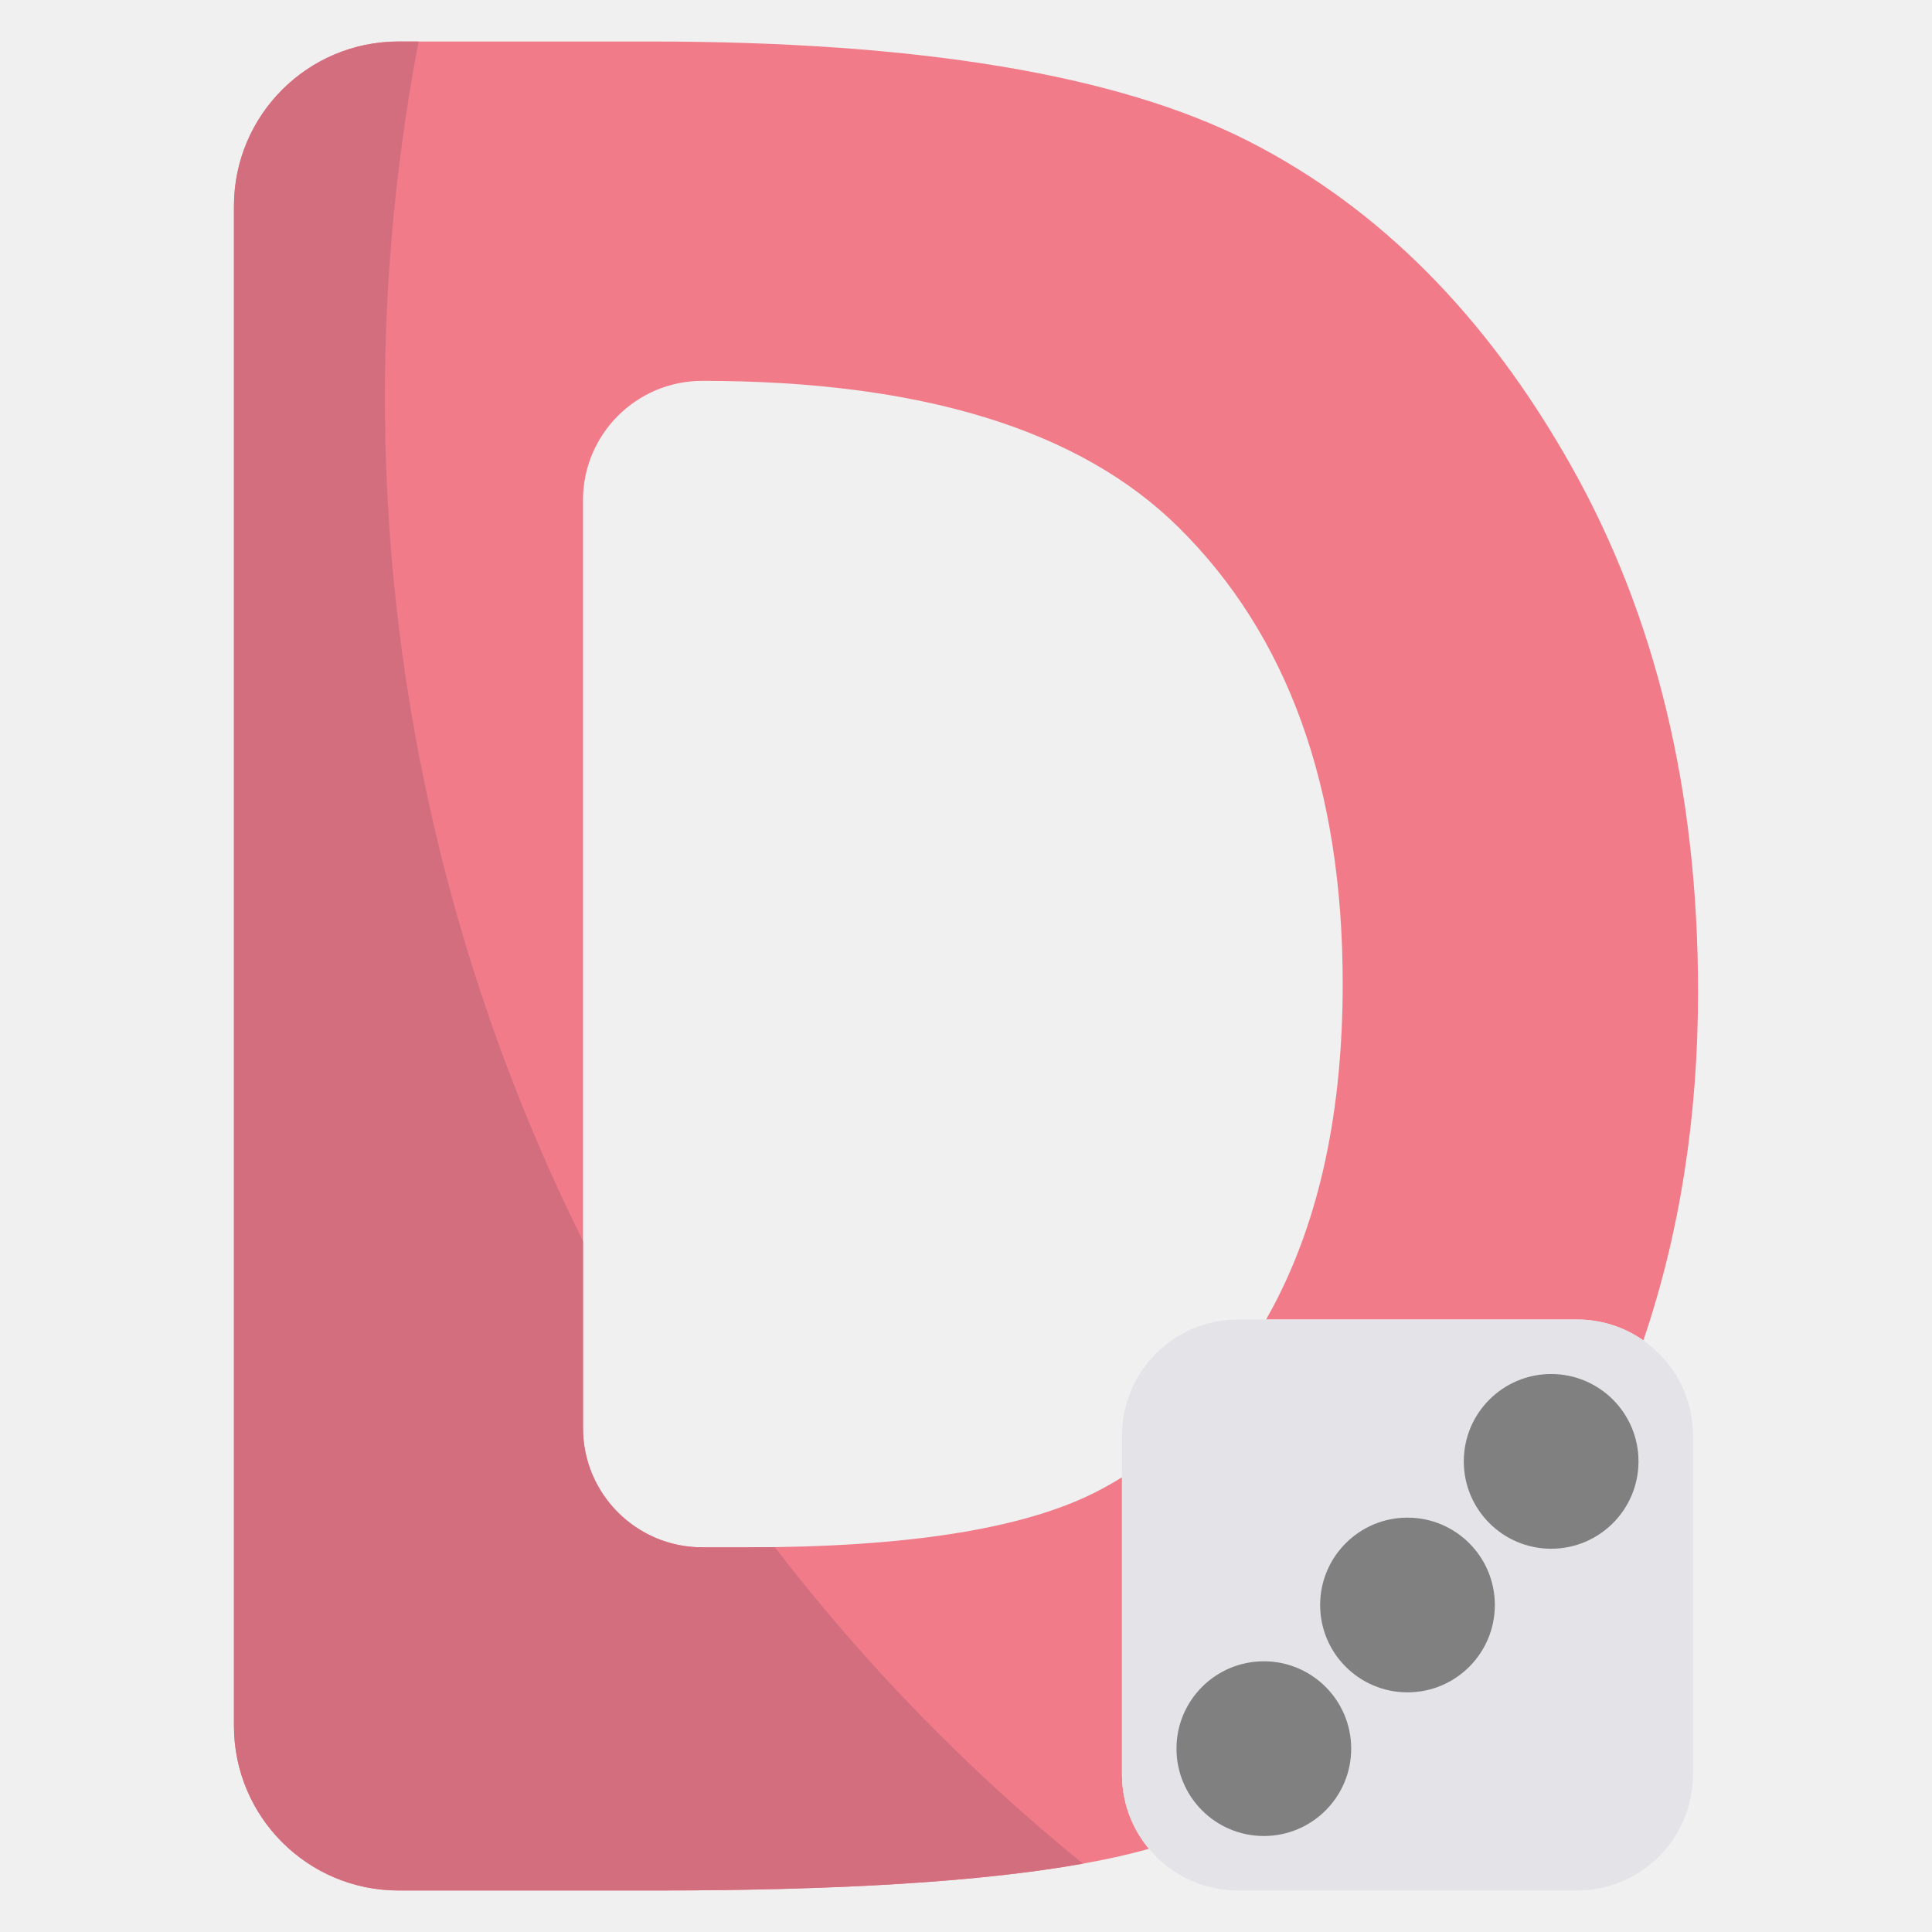
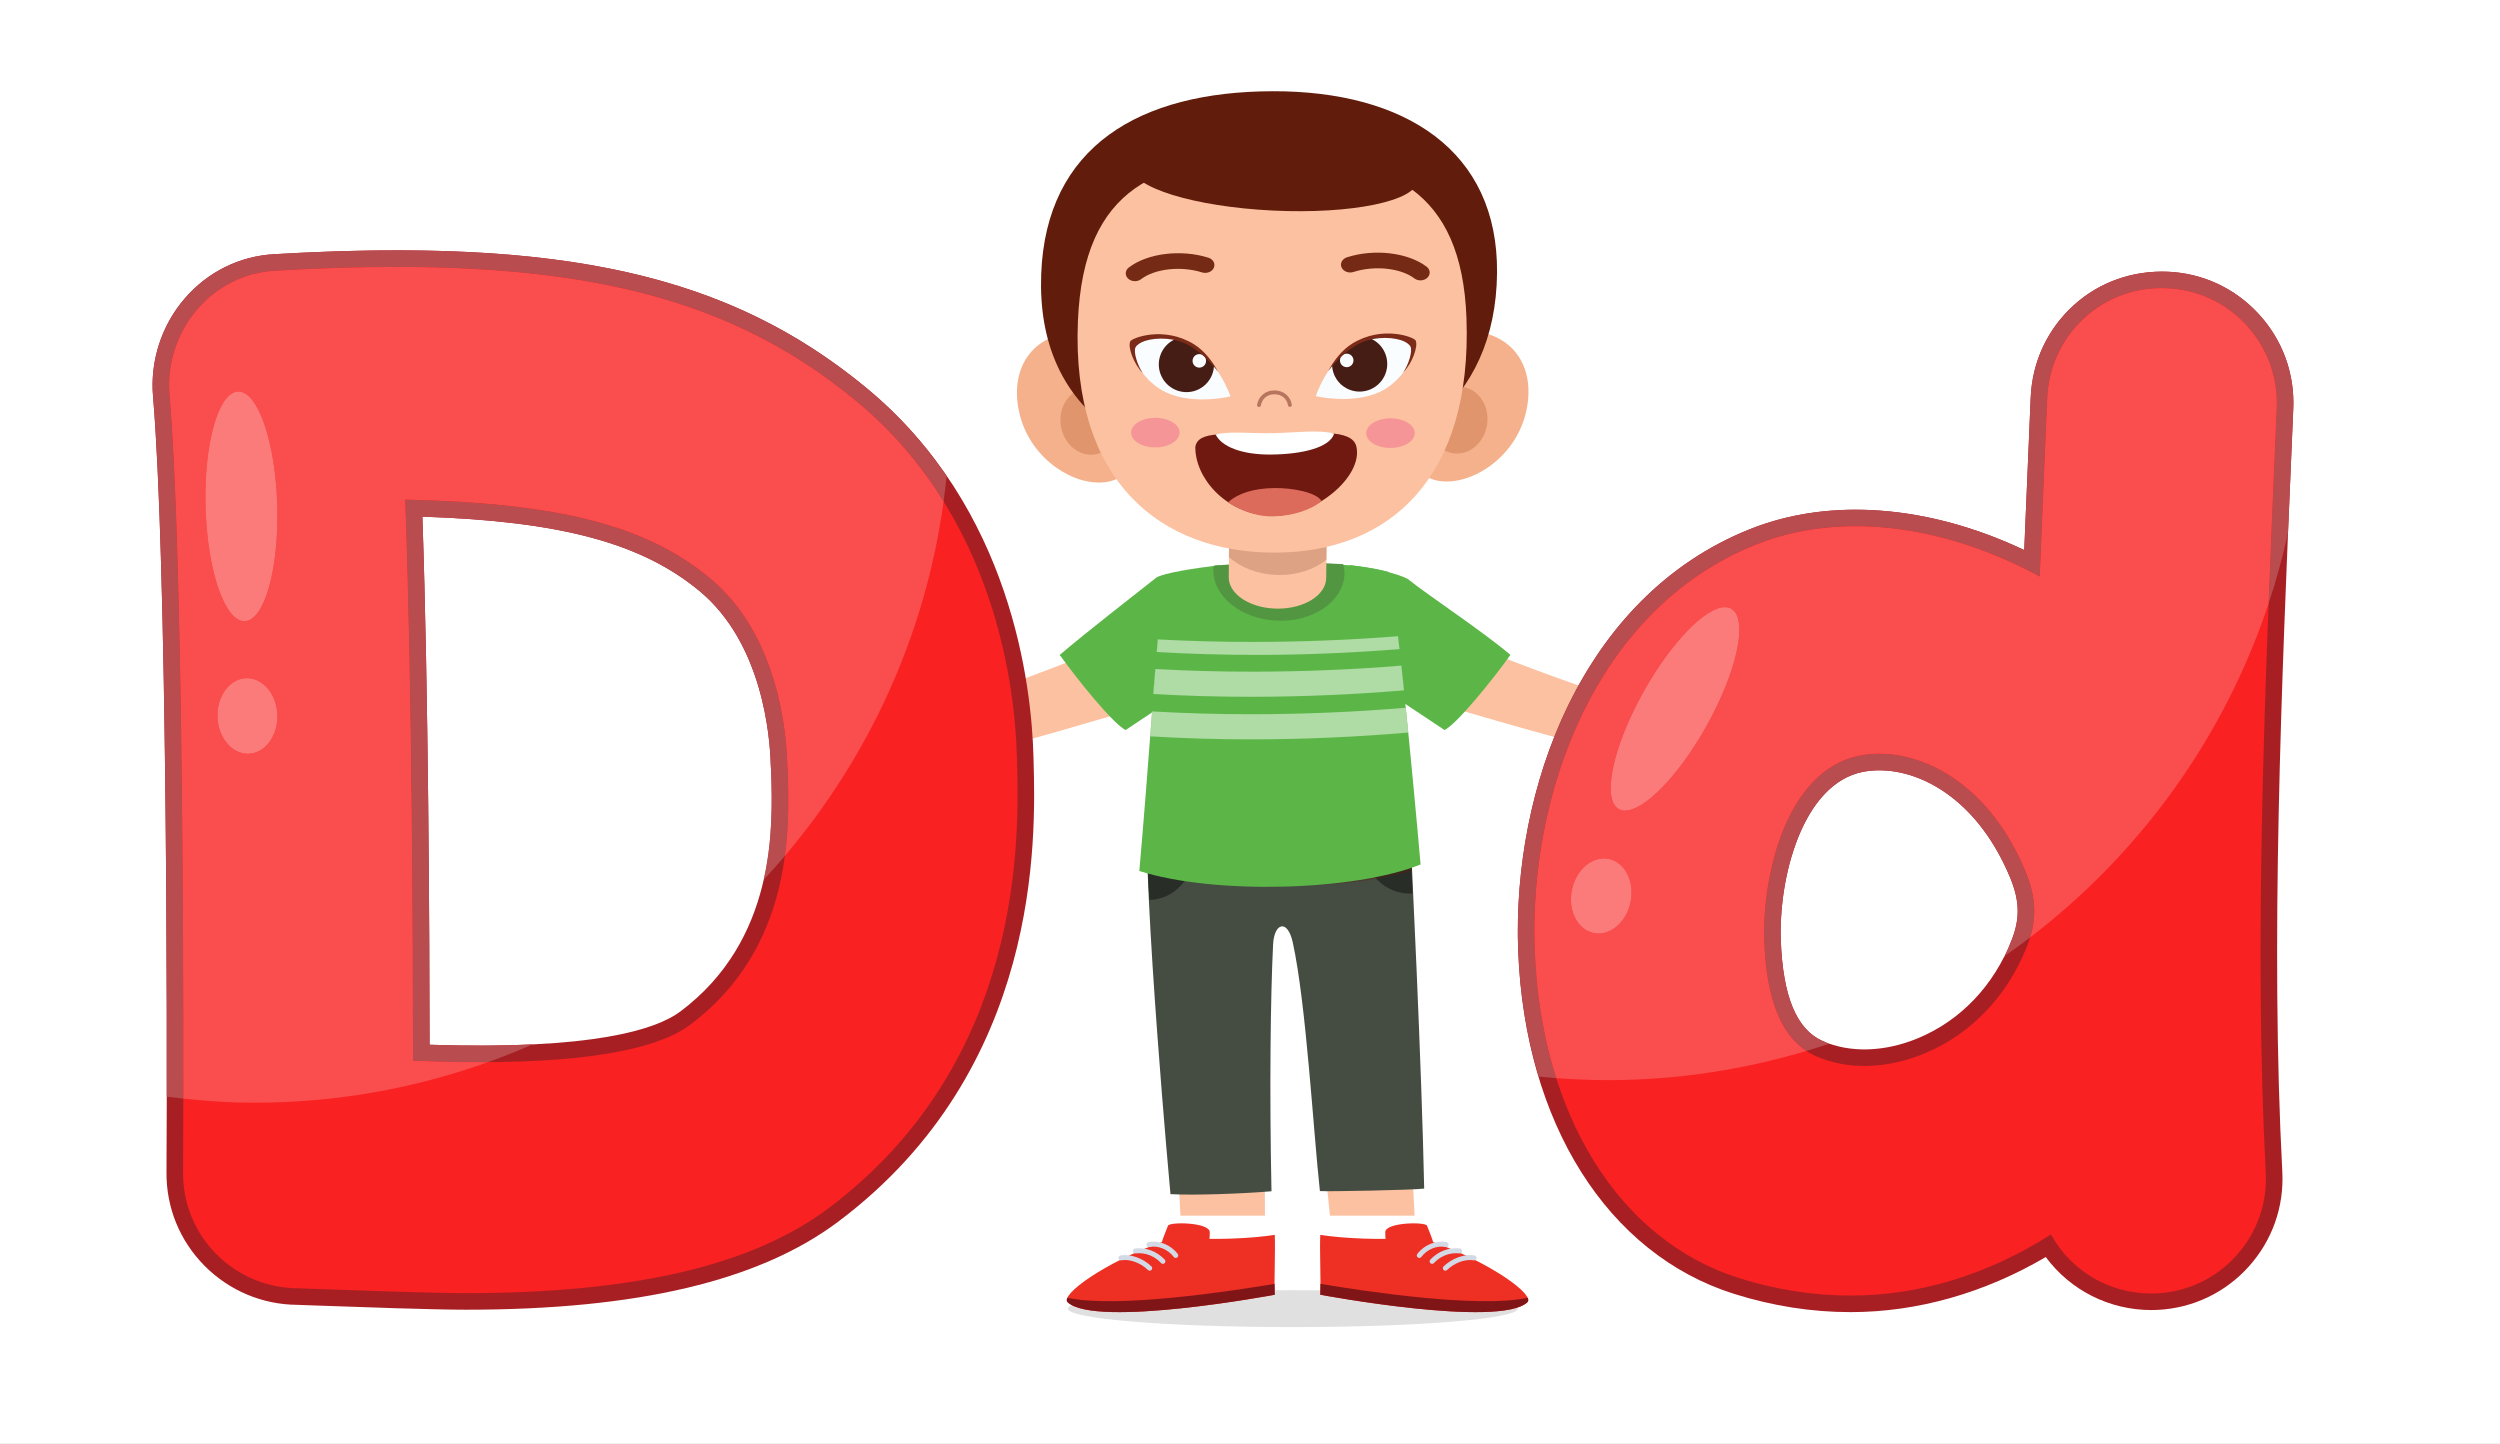
- <svg xmlns="http://www.w3.org/2000/svg" height="512" viewBox="0 0 512 512" width="512">
-   <g id="_4.D" data-name="4.D">
-     <path d="m450 262.82q0 49.74-14.49 92.39a30.61 30.61 0 0 0 -17.61-5.53h-82.37c.68-1.2 1.34-2.41 2-3.65q18.3-34.68 18.3-85.37 0-78-43.59-121-39.24-38.72-126.12-38.73a31.62 31.62 0 0 0 -31.62 31.62v245.9a31.62 31.62 0 0 0 31.62 31.61h11.64q63.9 0 92.68-14.67 3.53-1.8 6.9-3.9v78.76a30.59 30.59 0 0 0 7.14 19.7q-39.19 11.05-130.48 11.05h-68.37a43.63 43.63 0 0 1 -43.63-43.63v-402.74a43.63 43.63 0 0 1 43.63-43.63h66.75q106.73 0 158.62 26.48t85.44 86.11q33.56 59.63 33.56 139.23z" fill="#f17b89" />
-     <rect fill="#e4e3e8" height="151.31" rx="30.75" width="151.31" x="297.34" y="349.69" />
-     <g fill="#808080">
-       <circle cx="334.93" cy="463.41" r="23.15" />
-       <circle cx="373" cy="425.34" r="23.15" />
-       <circle cx="411.07" cy="387.28" r="23.15" />
+ <svg xmlns="http://www.w3.org/2000/svg" version="1.1" id="svg4008" width="3510.667" height="2026.44" viewBox="0 0 3510.667 2026.44">
+   <defs id="defs4012" />
+   <g id="g4016" transform="matrix(1.333333,0,0,-1.333333,0,2026.44)">
+     <g id="g4018" transform="scale(0.1)">
+       <path d="M 26330,0 H 0.008 26330 v 0" style="fill:#ffffff;fill-opacity:1;fill-rule:nonzero;stroke:none" id="path4020" />
+       <path d="M 0,0 H 26330 V 15198.3 H 0 Z" style="fill:#ffffff;fill-opacity:1;fill-rule:nonzero;stroke:none" id="path4022" />
+       <path d="m 13616.1,1221.3 c -1308.6,0 -2369.4,86.9 -2369.4,194.2 0,107.3 1060.8,194.2 2369.4,194.2 1308.6,0 2369.5,-86.9 2369.5,-194.2 0,-107.3 -1060.9,-194.2 -2369.5,-194.2" style="fill:#e0e0e0;fill-opacity:1;fill-rule:nonzero;stroke:none" id="path4024" />
+       <path d="m 9682.19,7103.95 c -71.4,-17.09 -203.63,499.18 -133.15,520.64 1053.36,320.74 2359.86,861.87 2620.36,978.21 l 185.6,-755.59 c -610.6,-173.72 -1729.6,-517.47 -2672.81,-743.26" style="fill:#fcc1a0;fill-opacity:1;fill-rule:nonzero;stroke:none" id="path4026" />
+       <path d="m 11161.1,8300.66 c 182.4,-254.92 563.3,-728.51 694.3,-790.98 169.2,114.88 812.1,534.04 878.6,588.46 163.3,466.68 119.6,1124.13 119.4,1148.73 -286.7,-34.81 -581.5,-80.49 -672.6,-129.88 -239.8,-190.44 -729.5,-568.45 -1019.7,-816.33" style="fill:#5bb647;fill-opacity:1;fill-rule:nonzero;stroke:none" id="path4028" />
+       <path d="m 17234.3,7212.71 c 71.4,-17.12 203.6,499.19 133.1,520.65 -1053.4,320.71 -2359.9,861.86 -2620.3,978.2 l -185.7,-755.6 c 610.7,-173.71 1729.7,-517.44 2672.9,-743.25" style="fill:#fcc1a0;fill-opacity:1;fill-rule:nonzero;stroke:none" id="path4030" />
+       <path d="m 14051.8,1936.4 c 2.8,-22.8 859.2,42.6 859.4,70.5 2.2,242.2 -34.6,728.8 -35.9,869.2 l -914.9,-69.1 c 35.7,-238.6 71.2,-705.8 91.4,-870.6" style="fill:#fcc1a0;fill-opacity:1;fill-rule:nonzero;stroke:none" id="path4032" />
+       <path d="m 13965.1,1862.4 c 1.4,-14 972.3,-18.4 974.7,-1.5 21,147.5 16.6,448.5 25.8,534.1 h -1037.1 c 15.6,-160.1 26.5,-431.2 36.6,-532.6" style="fill:#ffffff;fill-opacity:1;fill-rule:nonzero;stroke:none" id="path4034" />
+       <path d="m 15093.6,2117 c -13.7,50.2 -42.1,113.8 -64.1,172 -16.3,43.1 -438.6,36.3 -439.7,-67.5 -0.4,-26.5 0.7,-50 2.9,-71.2 -72.2,-0.7 -150.6,0.1 -233.3,3.1 -179.9,6.6 -341.2,21.2 -454.3,39.3 -7.4,-164.1 7,-448.2 0.3,-630.5 0,0 1883.8,-352.7 2180.7,-79.5 83.6,77.1 -389.3,419.1 -992.5,634.3" style="fill:#ed2f24;fill-opacity:1;fill-rule:nonzero;stroke:none" id="path4036" />
+       <path d="m 13907.1,1676.6 c 0,-40.6 -0.4,-79.7 -1.7,-114.4 0,0 1883.8,-352.7 2180.7,-79.5 11.8,10.9 12.3,27.1 3.2,47.4 -519.8,-112.8 -1713.9,67.6 -2182.2,146.5" style="fill:#7f1517;fill-opacity:1;fill-rule:nonzero;stroke:none" id="path4038" />
+       <path d="m 15529.4,1976.3 c -103.9,18 -237.5,-29.8 -325.6,-115.8 -10.4,-10.2 -10.6,-26.9 -0.5,-37.3 5,-5 11.4,-7.7 17.9,-7.9 7,-0.3 14.1,2.2 19.4,7.5 76.7,74.9 192.2,117.9 279.9,101.6 14.8,-2.8 28,7.1 30.5,21.5 2.4,14.3 -7.2,27.9 -21.6,30.4 z m -159,21 c 14.3,-2.7 27.5,8.7 29.2,23.2 1.7,14.4 -8.7,27.5 -23.2,29.2 -115.3,13.5 -229.2,-29.7 -312.6,-117.9 -10,-10.6 -9.5,-27.3 1.1,-37.3 4.8,-4.6 10.9,-7 17.1,-7.2 7.3,-0.3 14.7,2.5 20.1,8.2 98.4,104.1 210.3,108.5 268.3,101.8 z m -144.8,66.7 c 14.3,-2.9 28.3,5.8 31.4,20 3.1,14.3 -5.9,28.4 -20.1,31.5 -109.4,23.8 -236.9,-26.9 -310,-123.9 -8.8,-11.6 -6.5,-28.1 5.2,-36.9 4.4,-3.3 9.6,-5.1 14.8,-5.3 8.3,-0.3 16.7,3.3 22.1,10.5 61.1,81.1 166.6,124.3 256.6,104.1" style="fill:#d3dae5;fill-opacity:1;fill-rule:nonzero;stroke:none" id="path4040" />
+       <path d="m 13324.9,1979.6 c -0.4,-23 -859,-46.7 -862.1,-19 -27.3,240.7 -41.1,728.5 -54.3,868.3 l 917.1,26.1 c -10.8,-241.1 2.2,-709.4 -0.7,-875.4" style="fill:#fcc1a0;fill-opacity:1;fill-rule:nonzero;stroke:none" id="path4042" />
+       <path d="m 13365.7,1862.4 c -1.4,-14 -972.3,-18.4 -974.7,-1.5 -20.9,147.5 -16.6,448.5 -25.8,534.1 h 1037.1 c -15.6,-160.1 -26.5,-431.2 -36.6,-532.6" style="fill:#ffffff;fill-opacity:1;fill-rule:nonzero;stroke:none" id="path4044" />
+       <path d="m 12237.2,2117 c 13.7,50.2 42.1,113.8 64.1,172 16.4,43.1 438.6,36.3 439.8,-67.5 0.3,-26.5 -0.8,-50 -3,-71.2 72.3,-0.7 150.6,0.1 233.4,3.1 179.9,6.6 341.1,21.2 454.2,39.3 7.4,-164.1 -6.9,-448.2 -0.3,-630.5 0,0 -1883.8,-352.7 -2180.6,-79.5 -83.7,77.1 389.3,419.1 992.4,634.3" style="fill:#ed2f24;fill-opacity:1;fill-rule:nonzero;stroke:none" id="path4046" />
+       <path d="m 13423.7,1676.6 c 0.1,-40.6 0.4,-79.7 1.7,-114.4 0,0 -1883.8,-352.7 -2180.6,-79.5 -11.8,10.9 -12.4,27.1 -3.2,47.4 519.7,-112.8 1713.8,67.6 2182.1,146.5" style="fill:#7f1517;fill-opacity:1;fill-rule:nonzero;stroke:none" id="path4048" />
+       <path d="m 11779.9,1945.9 c 2.4,-14.4 15.7,-24.3 30.4,-21.5 87.7,16.3 203.2,-26.7 279.9,-101.6 5.4,-5.3 12.5,-7.8 19.4,-7.5 6.5,0.2 13,2.9 17.9,7.9 10.2,10.4 10,27.1 -0.4,37.3 -88.1,86 -221.8,133.8 -325.7,115.8 -14.4,-2.5 -24,-16.1 -21.5,-30.4 z m 448.8,-50.4 c 5.4,-5.7 12.8,-8.5 20.1,-8.2 6.2,0.2 12.3,2.6 17.2,7.2 10.5,10 11,26.7 1,37.3 -83.4,88.2 -197.3,131.4 -312.6,117.9 -14.5,-1.7 -24.9,-14.8 -23.2,-29.2 1.7,-14.5 14.9,-25.9 29.2,-23.2 58.1,6.7 169.9,2.3 268.3,-101.8 z m 133.2,64.4 c 5.4,-7.2 13.7,-10.8 22,-10.5 5.2,0.2 10.4,2 14.9,5.3 11.6,8.8 13.9,25.3 5.2,36.9 -73.2,97 -200.7,147.7 -310.1,123.9 -14.2,-3.1 -23.2,-17.2 -20.1,-31.5 3.2,-14.2 17.1,-22.9 31.5,-20 89.9,20.2 195.4,-23 256.6,-104.1" style="fill:#d3dae5;fill-opacity:1;fill-rule:nonzero;stroke:none" id="path4050" />
+       <path d="m 14999.5,2680.1 c -131,-16.2 -1005.6,-32.3 -1098.3,-26.3 -70.6,648.1 -144.5,1974.7 -285.9,2619.69 -54,245.97 -195.7,209.12 -207.1,-23.08 -26.8,-543.61 -39.3,-1526.31 -16.9,-2598.61 -308.3,-26.1 -822.2,-44.3 -1064,-30.2 0,0 -290.2,3148.55 -248.2,4172.73 507.6,82.76 2199,131.56 2751,94.81 37.1,-711.93 143.7,-2929.34 169.4,-4209.04" style="fill:#454d43;fill-opacity:1;fill-rule:nonzero;stroke:none" id="path4052" />
+       <path d="m 12101.7,6674.78 c 256,23.5 427.4,-160.52 459.7,-417.47 33,-262.36 -152.9,-501.8 -415.3,-534.79 -8.5,-1.08 -16.8,-0.99 -25.2,-0.91 -5,0.06 -10,0.11 -15,-0.09 -24.5,372.59 -29.3,661.75 -4.2,953.26" style="fill:#292d27;fill-opacity:1;fill-rule:nonzero;stroke:none" id="path4054" />
+       <path d="m 14835.5,6743.05 c 16.1,-246.68 29.3,-581.01 40.8,-953.5 -9.1,-0.54 -17.8,-2.73 -27,-2.73 -264.4,0.06 -478.8,214.46 -478.7,478.9 0,259.64 207.1,469.8 464.9,477.33" style="fill:#292d27;fill-opacity:1;fill-rule:nonzero;stroke:none" id="path4056" />
+       <path d="m 13820.9,5874.58 c 233.9,16.3 459.1,44.55 661,84.16 4.6,-5.57 9.4,-11.03 14.3,-16.38 -223.2,-39.11 -448.9,-60.96 -675.3,-67.78" style="fill:#4e3b2f;fill-opacity:1;fill-rule:nonzero;stroke:none" id="path4058" />
+       <path d="m 14496.2,5942.36 c -4.9,5.35 -9.7,10.81 -14.3,16.38 140,27.47 268.8,60.4 381.4,98.58 0.7,-12.64 1.4,-23.9 1.7,-33.54 -121.9,-32.7 -245,-59.72 -368.8,-81.42" style="fill:#3d271d;fill-opacity:1;fill-rule:nonzero;stroke:none" id="path4060" />
+       <path d="m 15907.9,8300.66 c -182.4,-254.92 -563.3,-728.51 -694.3,-790.98 -169.2,114.88 -812.1,534.04 -878.6,588.46 -163.3,466.68 -119.6,1124.13 -119.4,1148.73 286.7,-34.81 518,-95.76 609.1,-145.14 239.8,-190.44 793,-553.19 1083.2,-801.07" style="fill:#5bb647;fill-opacity:1;fill-rule:nonzero;stroke:none" id="path4062" />
+       <path d="m 11999.3,6025.07 c 793,-253.12 2276,-208.95 2962.4,68.68 0,0 -218.1,2507.43 -333.2,3080.12 -620.5,171.24 -1800.8,66.04 -2369.1,-30.7 -82.4,-730.64 -163.6,-2038.94 -260.1,-3118.1" style="fill:#5bb647;fill-opacity:1;fill-rule:nonzero;stroke:none" id="path4064" />
+       <path d="m 12113.8,7443.02 c -1.2,0.08 -2.4,0.15 -3.6,0.22 6.5,83.58 13.2,166.84 19.7,248.88 1,0.7 2.1,1.43 3.2,2.12 -6.4,-82.97 -12.8,-166.69 -19.3,-251.22 m 2718.1,40.24 c -8.6,86.58 -17.4,173.86 -26.3,261.07 0.3,0.03 0.6,0.05 0.9,0.08 9,-87.39 17.9,-174.39 26.5,-261.06 -0.4,-0.03 -0.7,-0.06 -1.1,-0.09" style="fill:#ffffff;fill-opacity:1;fill-rule:nonzero;stroke:none" id="path4066" />
+       <path d="m 12129.9,7692.12 c 0.3,4.6 0.7,9.21 1.1,13.8 1,-0.06 1.9,-0.12 3,-0.18 -0.3,-3.78 -0.6,-7.71 -0.9,-11.5 -1.1,-0.69 -2.2,-1.42 -3.2,-2.12" style="fill:#afdba5;fill-opacity:1;fill-rule:nonzero;stroke:none" id="path4068" />
+       <path d="m 13170.3,7411.3 c -355.9,0 -709.9,10.87 -1056.5,31.72 6.5,84.53 12.9,168.25 19.3,251.22 0.3,3.79 0.6,7.72 0.9,11.5 341.4,-19.96 691.1,-29.64 1042.3,-29.64 547.6,0.01 1099.2,23.53 1629.3,68.23 8.9,-87.21 17.7,-174.49 26.3,-261.07 -540.1,-46.58 -1102.1,-71.96 -1661.6,-71.96" style="fill:#afdba5;fill-opacity:1;fill-rule:nonzero;stroke:none" id="path4070" />
+       <path d="m 12148.1,7889 c -0.8,0.05 -1.6,0.09 -2.4,0.14 7.2,88.67 14.3,177.81 21.4,263.18 0.6,-0.03 1.2,-0.07 1.8,-0.1 -6.9,-86.02 -13.8,-173.81 -20.8,-263.22" style="fill:#afdba5;fill-opacity:1;fill-rule:nonzero;stroke:none" id="path4072" />
+       <path d="m 14786.6,7927.51 c -9.2,88.11 -18.5,175.38 -27.9,260.43 0.2,0.02 0.4,0.03 0.6,0.05 9.4,-85.21 18.8,-172.23 28.1,-260.41 -0.2,-0.03 -0.5,-0.05 -0.8,-0.07" style="fill:#afdba5;fill-opacity:1;fill-rule:nonzero;stroke:none" id="path4074" />
+       <path d="m 13171.9,7859.72 c -344.6,0 -687.7,9.77 -1023.8,29.28 7,89.41 13.9,177.2 20.8,263.22 333.5,-18.8 674.4,-27.97 1016.9,-27.96 528.3,0 1060.3,21.81 1572.9,63.68 9.4,-85.05 18.7,-172.32 27.9,-260.43 -525.7,-44 -1071.5,-67.79 -1614.7,-67.79" style="fill:#afdba5;fill-opacity:1;fill-rule:nonzero;stroke:none" id="path4076" />
+       <path d="m 12183.5,8331.32 c -0.4,0.02 -0.8,0.04 -1.2,0.07 3.7,44.25 7.5,89.8 11.3,132.79 0.3,-0.02 0.7,-0.04 1,-0.05 -3.7,-43.58 -7.4,-87.85 -11.1,-132.81" style="fill:#afdba5;fill-opacity:1;fill-rule:nonzero;stroke:none" id="path4078" />
+       <path d="m 14739.4,8361.71 c -5.3,46.36 -10.5,91.69 -15.7,136.01 0.1,0 0.1,0.01 0.2,0.02 5.3,-44.19 10.5,-89.78 15.8,-136 -0.1,-0.01 -0.2,-0.02 -0.3,-0.03" style="fill:#afdba5;fill-opacity:1;fill-rule:nonzero;stroke:none" id="path4080" />
+       <path d="m 13241.1,8300.84 c -357.7,0 -712.3,10.31 -1057.6,30.48 3.7,44.96 7.4,89.23 11.1,132.81 327.4,-17.83 661.8,-26.56 997.7,-26.56 514.1,0 1031.6,20.48 1531.4,60.15 5.2,-44.32 10.4,-89.65 15.7,-136.01 -493.1,-39.07 -997.8,-60.87 -1498.3,-60.87" style="fill:#afdba5;fill-opacity:1;fill-rule:nonzero;stroke:none" id="path4082" />
+       <path d="m 14160.2,9148.58 c 1.7,36.99 -4.5,72.63 -13.4,107.7 -379.9,25.67 -953.4,17.93 -1360.2,-14.49 -3.2,-15.95 -6.8,-14.93 -7.6,-31.5 -12.8,-286.08 286.1,-531.82 667.5,-548.86 381.4,-17.05 700.9,201.04 713.7,487.15" style="fill:#539642;fill-opacity:1;fill-rule:nonzero;stroke:none" id="path4084" />
+       <path d="m 13975.4,9951.8 -7.7,-840.89 c -1.7,-180.81 -232.8,-325.33 -516.3,-322.73 -283.5,2.62 -511.9,151.34 -510.3,332.15 l 7.7,840.9 1026.6,-9.43" style="fill:#fcc1a0;fill-opacity:1;fill-rule:nonzero;stroke:none" id="path4086" />
+       <path d="m 13969.5,9303.07 2.4,261.88 -2.4,-261.88 v 0" style="fill:#e1d4d1;fill-opacity:1;fill-rule:nonzero;stroke:none" id="path4088" />
+       <path d="m 13479.2,9142.28 c -13.5,0 -27.2,0.31 -41,0.92 -198.7,8.87 -373.7,80.69 -495.1,187.11 l 3.8,419.72 c 146,7.36 304.6,10.62 463.4,10.62 195.4,0 390.9,-4.94 563.2,-13.25 l -1.6,-182.45 -2.4,-261.88 c -123.1,-98.68 -296.4,-160.79 -490.3,-160.79" style="fill:#dda284;fill-opacity:1;fill-rule:nonzero;stroke:none" id="path4090" />
+       <path d="m 16065.1,10829.7 c -120.1,-457.1 -565.5,-743.3 -899.9,-697.8 -334.3,45.7 -397.6,421.2 -337.5,861.8 60.1,440.6 379.9,761.9 714,715.2 456.7,-63.8 636.3,-449.5 523.4,-879.2" style="fill:#f4b18c;fill-opacity:1;fill-rule:nonzero;stroke:none" id="path4092" />
+       <path d="m 15662.7,10731.7 c -26.4,-193.2 -185.9,-331 -356.2,-307.8 -170.4,23.3 -287.1,198.7 -260.8,391.9 26.3,193.1 185.8,330.9 356.1,307.7 170.4,-23.2 287.1,-198.6 260.9,-391.8" style="fill:#e0956c;fill-opacity:1;fill-rule:nonzero;stroke:none" id="path4094" />
+       <path d="m 10744.7,10813.4 c 122.8,-456.4 570.1,-739.8 904.1,-692.2 334,47.6 395,423.5 332.2,863.8 -62.7,440.2 -384.6,759.6 -718.3,710.8 -456.4,-66.6 -633.6,-453.4 -518,-882.4" style="fill:#f4b18c;fill-opacity:1;fill-rule:nonzero;stroke:none" id="path4096" />
+       <path d="m 11172.3,10717.9 c 27.5,-193 187.8,-329.8 358,-305.6 170.3,24.4 285.9,200.5 258.5,393.5 -27.6,193 -187.9,329.8 -358.1,305.5 -170.2,-24.2 -285.9,-200.4 -258.4,-393.4" style="fill:#e0956c;fill-opacity:1;fill-rule:nonzero;stroke:none" id="path4098" />
+       <path d="m 10965.8,12308.6 c -52.6,-1434.6 1000.8,-2078.1 2393.4,-2073.9 1392.7,4.3 2393.8,708.5 2407.6,2088.6 13,1291.6 -973.3,1918.4 -2366,1914.2 -1392.6,-4.3 -2385.5,-576.2 -2435,-1928.9" style="fill:#611c0b;fill-opacity:1;fill-rule:nonzero;stroke:none" id="path4100" />
+       <path d="m 11352.3,11810.8 c -67.9,-1681 870.3,-2436.38 2078.7,-2432.68 1208.3,3.71 2075.7,789.58 2013.9,2470.78 -49.9,1356 -818.4,1698.6 -2026.7,1695 -1208.3,-3.8 -2007.9,-297.9 -2065.9,-1733.1" style="fill:#fcc1a0;fill-opacity:1;fill-rule:nonzero;stroke:none" id="path4102" />
+       <path d="m 11918.4,13442.8 c -10.5,-214.9 655.2,-421.8 1486.7,-462.1 831.5,-40.4 1514,101.1 1524.5,315.9 10.4,214.9 -655.2,421.8 -1486.8,462.2 -831.5,40.3 -1514,-101.2 -1524.4,-316" style="fill:#611c0b;fill-opacity:1;fill-rule:nonzero;stroke:none" id="path4104" />
+       <path d="m 14389.2,10635.7 c 0.2,-86.2 114.8,-155.8 255.8,-155.3 141,0.4 255.1,70.6 254.9,156.9 -0.3,86.2 -114.9,155.7 -255.9,155.3 -141,-0.4 -255.1,-70.7 -254.8,-156.9" style="fill:#f69597;fill-opacity:1;fill-rule:nonzero;stroke:none" id="path4106" />
+       <path d="m 11912.5,10641.2 c 0.2,-86.2 114.7,-155.7 255.8,-155.3 141,0.5 255.1,70.7 254.9,156.9 -0.3,86.1 -114.9,155.7 -255.9,155.3 -141,-0.5 -255.1,-70.7 -254.8,-156.9" style="fill:#f69597;fill-opacity:1;fill-rule:nonzero;stroke:none" id="path4108" />
+       <path d="m 12959.1,11023.6 c 0,0 -372.1,-92.7 -667.4,37.3 -238.4,104.9 -393.6,379.6 -345.6,485.7 46.4,102.5 373.3,151.8 589,24.6 304.7,-179.6 424,-547.6 424,-547.6" style="fill:#f9fdff;fill-opacity:1;fill-rule:nonzero;stroke:none" id="path4110" />
+       <path d="m 12363.7,11619.9 c 3.3,1.7 6.9,2.5 10.3,4 59.2,-13.4 117.2,-34.3 169.3,-65 98,-57.7 178,-133.3 243,-211.1 -4.4,-101.7 -60.7,-198.2 -157.8,-247.7 -143.5,-73.1 -319.2,-16 -392.3,127.6 -73.1,143.5 -16,319.1 127.5,392.2" style="fill:#461d14;fill-opacity:1;fill-rule:nonzero;stroke:none" id="path4112" />
+       <path d="m 12694.5,11429.9 c 17.8,-35 3.9,-77.8 -31.1,-95.6 -35,-17.9 -77.9,-4 -95.7,31.1 -17.8,35 -3.9,77.8 31.1,95.7 35,17.8 77.9,3.9 95.7,-31.2" style="fill:#f9fdff;fill-opacity:1;fill-rule:nonzero;stroke:none" id="path4114" />
+       <path d="m 12035.6,11269.1 c -56.1,82.4 -101.2,225.6 -75.9,271.4 14,25.3 49.4,51.2 102.9,68.2 122.7,38.7 321.8,34 465,-50.3 106.5,-62.8 209,-154.2 299.2,-273.5 -54.2,106.4 -146.7,222.7 -251.2,287.3 -320.4,197.9 -655.9,65.8 -671.8,30.8 -27.8,-61.5 36.4,-238.1 131.8,-333.9" style="fill:#7c2b18;fill-opacity:1;fill-rule:nonzero;stroke:none" id="path4116" />
+       <path d="m 13858,11026.3 c 0,0 372.7,-90.4 667.1,41.4 237.8,106.4 391.3,382 342.6,487.9 -47,102.2 -374.1,149.4 -589.1,20.9 -303.5,-181.4 -420.6,-550.2 -420.6,-550.2" style="fill:#f9fdff;fill-opacity:1;fill-rule:nonzero;stroke:none" id="path4118" />
+       <path d="m 14449.7,11626.4 c -3.3,1.6 -6.9,2.3 -10.3,3.9 -59.1,-13.8 -117,-35 -168.9,-66 -97.6,-58.4 -177.2,-134.4 -241.6,-212.7 5,-101.6 61.8,-197.8 159.2,-246.7 144,-72.2 319.3,-14.1 391.5,129.9 72.3,144 14.1,319.3 -129.9,391.6" style="fill:#461d14;fill-opacity:1;fill-rule:nonzero;stroke:none" id="path4120" />
+       <path d="m 14120.1,11434.3 c -17.6,-35.1 -3.5,-77.9 31.7,-95.5 35.1,-17.6 77.9,-3.4 95.5,31.7 17.6,35.1 3.4,77.9 -31.7,95.5 -35.1,17.6 -77.9,3.4 -95.5,-31.7" style="fill:#f9fdff;fill-opacity:1;fill-rule:nonzero;stroke:none" id="path4122" />
+       <path d="m 14779.9,11277.5 c 55.7,82.7 99.9,226.2 74.3,271.8 -14.1,25.3 -49.7,51 -103.3,67.6 -123,38 -322,32.1 -464.6,-53.1 -106.2,-63.4 -208.2,-155.5 -297.7,-275.4 53.6,106.7 145.4,223.6 249.5,288.9 319.2,199.9 655.5,69.8 671.6,34.9 28.2,-61.3 -35,-238.3 -129.8,-334.7" style="fill:#7c2b18;fill-opacity:1;fill-rule:nonzero;stroke:none" id="path4124" />
+       <path d="m 13259.9,10911.8 c 9.8,0 18.4,7.1 20,17.1 11.6,70.8 67.4,116.7 142.2,116.9 75.3,0.2 132.7,-46.2 142.8,-115.6 1.7,-11.1 12.1,-18.8 23.1,-17.2 11.2,1.6 18.8,12 17.2,23.1 -13,88.9 -88.3,150.7 -183.2,150.4 -94.3,-0.2 -167.6,-61 -182.3,-151.1 -1.8,-11.1 5.8,-21.5 16.9,-23.3 l 3.3,-0.3" style="fill:#b7745f;fill-opacity:1;fill-rule:nonzero;stroke:none" id="path4126" />
+       <path d="m 14960.8,12245.4 c -22.9,-0.1 -46,6.7 -64.6,20.8 -144.7,109.6 -420.5,138.7 -642.1,67.6 -49.7,-16.2 -105.9,5.6 -124.8,48.2 -18.7,42.6 6.7,90.3 56.8,106.4 288.2,92.7 641.1,50.8 838.9,-98.7 39.9,-30.3 43.5,-82.5 8,-116.6 -19.1,-18.3 -45.5,-27.6 -72.2,-27.7" style="fill:#752a15;fill-opacity:1;fill-rule:nonzero;stroke:none" id="path4128" />
+       <path d="m 11953.4,12236.9 c -26.6,-0.1 -53.1,9.1 -72.3,27.3 -35.7,33.9 -32.4,86.1 7.3,116.6 196.7,150.6 549.1,194.4 838.5,103.4 50.1,-15.7 75.9,-63.2 57.3,-106 -18.4,-42.7 -74.6,-64.5 -124.4,-48.9 -222.2,70.1 -497.9,39.1 -641.9,-71.2 -18.5,-14.2 -41.5,-21.1 -64.5,-21.2" style="fill:#752a15;fill-opacity:1;fill-rule:nonzero;stroke:none" id="path4130" />
+       <path d="m 14285.6,10494.2 c 71.9,-317.8 -443.7,-752.66 -914.3,-728.17 -468.1,24.36 -786.2,403.17 -782.1,726.47 30.9,177 337,126.9 798.3,135.8 460.8,8.7 854.3,59.2 898.1,-134.1" style="fill:#6f1911;fill-opacity:1;fill-rule:nonzero;stroke:none" id="path4132" />
+       <path d="m 13420.8,10058.1 c -216.6,-2.8 -381.9,-54.5 -487.8,-151.36 123,-77.19 289,-149.89 469.8,-146.88 203.6,3.4 400.5,64.27 516.1,161.5 -54.6,91.84 -304.4,139.24 -498.1,136.74" style="fill:#dd6b5b;fill-opacity:1;fill-rule:nonzero;stroke:none" id="path4134" />
+       <path d="m 14051.3,10631.8 c -160.3,43.5 -408,9.1 -637.7,4.7 -259.2,-5 -449.8,23 -611.1,-13.6 64.4,-131.9 283.2,-214.3 581.5,-211.9 344.4,2.7 623.9,77.6 667.3,220.8" style="fill:#ffffff;fill-opacity:1;fill-rule:nonzero;stroke:none" id="path4136" />
+       <path d="M 7166.2,4545.8 C 6909.71,4353.6 6242.95,4139.6 4524.36,4195 c -1.13,1182.73 -11.83,3714.82 -75.65,5561.79 1454.15,-47.72 2306.07,-277.63 2915.13,-780.14 670.16,-552.48 746.27,-1540.7 753.76,-1835.57 l 5.69,-100.42 c 15.23,-565.69 46.58,-1742 -957.09,-2494.86 m 3719.6,2631.17 -1.2,47.69 c -19.1,748.32 -228.5,2625.26 -1759.23,3887.44 -1442.8,1191.8 -3192.53,1587.1 -6239.84,1409 -363.93,-20.9 -696.99,-185.9 -938.26,-464.4 -245.13,-282.6 -367.56,-659.3 -335.54,-1032.7 146.3,-1716.12 151.54,-6600.4 141.75,-8176.1 -2.25,-369.4 140.19,-717.9 400.76,-980.9 261.03,-262.7 609.52,-409 978.21,-411.3 l 248.54,-9 c 407.77,-14.6 1179.73,-42.3 1527.75,-42.3 1805.37,0 3087.1,303.1 3918.81,926.9 2144.95,1609.3 2079.55,4045.54 2058.25,4845.67" style="fill:#a81f23;fill-opacity:1;fill-rule:nonzero;stroke:none" id="path4138" />
+       <path d="m 7271.16,4406.8 c -577.77,-433.4 -2103.67,-413 -2921.03,-379.8 -0.47,1170.8 -9.77,3973.7 -82.49,5909.26 1625.92,-35.46 2538.48,-273.08 3207.07,-825.13 727.64,-599.72 809.19,-1646.1 817.15,-1960.52 l 5.89,-105.41 c 15.91,-594.74 48.75,-1831.81 -1026.59,-2638.4 m 3440.14,2766.08 -1.2,47.25 c -18.4,724.23 -220.5,2540.74 -1695.8,3757.47 -1404.44,1159.5 -3120.28,1543.9 -6118.79,1369.4 -316.24,-18.1 -606.09,-161.7 -816.48,-404.8 -214.43,-247.2 -321.43,-576.6 -293.51,-903.2 147.01,-1722.49 152.22,-6614 142.45,-8192 -4.08,-667 535.22,-1212.7 1208.59,-1216.8 19.52,-0.4 109.72,-3.6 240.58,-8.6 403.45,-14.5 1182.21,-42.7 1531.6,-42.7 1766.09,0 3013.71,291.7 3814.07,891.9 2072.29,1554.8 2009.39,3923.31 1988.49,4702.08" style="fill:#f92121;fill-opacity:1;fill-rule:nonzero;stroke:none" id="path4140" />
+       <path d="m 1756.29,3648.2 v 0 c 0.85,578.7 -0.23,1305.7 -5.14,2083.57 4.92,-777.97 6.01,-1504.57 5.16,-2083.57 m 3294.75,537.9 c -162.28,0 -335.98,2.8 -522.18,8.8 184.03,-5.9 355.72,-8.6 516.11,-8.6 206.67,0 394.54,4.5 565.75,12.7 -0.33,-0.1 -0.58,-0.2 -0.91,-0.3 -169.09,-8.1 -354.83,-12.6 -558.77,-12.6 m 2988.31,1742.53 c 98.75,434.29 91.16,842.85 83.92,1112.03 l -5.69,100.42 c -7.49,294.87 -83.6,1283.09 -753.76,1835.57 -609.06,502.51 -1460.98,732.42 -2915.13,780.14 v 0 C 5902.86,9709.07 6754.78,9479.16 7363.84,8976.65 8034,8424.17 8110.11,7435.95 8117.6,7141.08 l 5.69,-100.42 c 7.23,-268.51 18.11,-674.53 -79.82,-1107.61 -1.36,-1.47 -2.74,-2.95 -4.1,-4.42 m 1090.11,5180.07 c -0.09,0.1 -0.14,0.1 -0.23,0.2 0.08,-0.1 0.15,-0.1 0.23,-0.2" style="fill:#ffffff;fill-opacity:1;fill-rule:nonzero;stroke:none" id="path4142" />
+       <path d="m 1930.76,3627.8 c -58.31,6.3 -116.46,13.1 -174.47,20.4 0.87,579 -0.22,1305.6 -5.14,2083.57 -12.32,1953.57 -48.8,4229.43 -139.42,5292.23 v 0 c -3.38,39.4 -5.04,78.8 -5.01,118.1 0.18,333.7 121.28,661.8 340.55,914.6 241.27,278.5 574.33,443.5 938.26,464.4 459.96,26.8 889.95,40.7 1294.2,40.7 2273.93,0 3720.62,-437.8 4945.64,-1449.7 1.28,-1 2.59,-2.1 3.88,-3.2 0.09,-0.1 0.14,-0.1 0.23,-0.2 343.25,-283.7 616.94,-599.1 839.82,-924.9 -8.82,-89.3 -19.26,-178.1 -31.3,-266.44 -232.24,374.44 -533.46,738.44 -923.7,1060.24 -1191.42,983.7 -2607.1,1409.5 -4839.7,1409.5 -399.16,0 -824.3,-13.6 -1279.09,-40.1 -316.24,-18.1 -606.09,-161.7 -816.48,-404.8 C 1864.6,11695 1757.6,11365.6 1785.52,11039 1913.17,9543.28 1933.91,5658.06 1930.76,3627.8 m 3129.11,383.6 c -263.17,0 -508,7.4 -709.74,15.6 -0.47,1170.8 -9.77,3973.7 -82.49,5909.26 1625.92,-35.46 2538.48,-273.08 3207.07,-825.13 727.64,-599.72 809.19,-1646.1 817.15,-1960.52 l 5.89,-105.41 c 5.84,-218.16 13.96,-522.7 -31.18,-860.77 -72.51,-85.51 -146.85,-169.27 -223.1,-251.38 97.93,433.08 87.05,839.1 79.82,1107.61 l -5.69,100.42 c -7.49,294.87 -83.6,1283.09 -753.76,1835.57 -609.06,502.51 -1460.98,732.42 -2915.13,780.14 v 0 0 c 63.82,-1846.97 74.52,-4379.06 75.65,-5561.79 1.5,0 3.02,-0.1 4.52,-0.1 186.2,-6 359.9,-8.8 522.18,-8.8 203.94,0 389.68,4.5 558.77,12.6 -154.26,-67.5 -311.4,-130 -470.89,-187.1 -26.5,-0.2 -52.91,-0.2 -79.07,-0.2" style="fill:#b94c4f;fill-opacity:1;fill-rule:nonzero;stroke:none" id="path4144" />
+       <path d="m 2677.27,3584.2 c -252.65,0 -500.96,17 -746.51,43.6 3.15,2030.26 -17.59,5915.48 -145.24,7411.2 -27.92,326.6 79.08,656 293.51,903.2 210.39,243.1 500.24,386.7 816.48,404.8 454.79,26.5 879.93,40.1 1279.09,40.1 2232.6,0 3648.28,-425.8 4839.7,-1409.5 390.24,-321.8 691.46,-685.8 923.7,-1060.24 -192.57,-1413.58 -791.76,-2695.57 -1671.43,-3732.93 45.14,338.07 37.02,642.61 31.18,860.77 l -5.89,105.41 c -7.96,314.42 -89.51,1360.8 -817.15,1960.52 -668.59,552.05 -1581.15,789.67 -3207.07,825.13 72.72,-1935.56 82.02,-4738.46 82.49,-5909.26 201.74,-8.2 446.57,-15.6 709.74,-15.6 26.16,0 52.57,0 79.07,0.2 -769.45,-275.5 -1597.39,-427.4 -2461.67,-427.4 m -75.62,4471.56 c -2.42,0 -4.86,-0.03 -7.3,-0.1 -174.2,-4.98 -310.33,-187.1 -304.03,-406.79 6.2,-216.61 148.55,-388.86 319.53,-388.86 2.43,0 4.86,0.04 7.3,0.11 174.18,4.98 310.31,187.12 304.01,406.82 -6.2,216.61 -148.53,388.82 -319.51,388.82 m -90.33,3018.54 c -1.14,0 -2.31,0 -3.45,0 -208.41,-6 -361.86,-552.2 -342.74,-1220.03 19.01,-664.16 201.55,-1198.46 408.55,-1198.46 1.14,0 2.29,0.02 3.44,0.05 208.43,5.96 361.87,552.2 342.74,1220.02 -19.02,664.22 -201.54,1198.42 -408.54,1198.42" style="fill:#fa4d4d;fill-opacity:1;fill-rule:nonzero;stroke:none" id="path4146" />
+       <path d="m 2573.68,8655.81 c -207,0 -389.54,534.3 -408.55,1198.46 -19.12,667.83 134.33,1214.03 342.74,1220.03 1.14,0 2.31,0 3.45,0 207,0 389.52,-534.2 408.54,-1198.42 19.13,-667.82 -134.31,-1214.06 -342.74,-1220.02 -1.15,-0.03 -2.3,-0.05 -3.44,-0.05" style="fill:#fb7b7b;fill-opacity:1;fill-rule:nonzero;stroke:none" id="path4148" />
+       <path d="m 2609.85,7260.01 c -170.98,0 -313.33,172.25 -319.53,388.86 -6.3,219.69 129.83,401.81 304.03,406.79 2.44,0.07 4.88,0.1 7.3,0.1 170.98,0 313.31,-172.21 319.51,-388.82 6.3,-219.7 -129.83,-401.84 -304.01,-406.82 -2.44,-0.07 -4.87,-0.11 -7.3,-0.11" style="fill:#fb7b7b;fill-opacity:1;fill-rule:nonzero;stroke:none" id="path4150" />
+       <path d="M 21188.9,5303.21 C 20999,4815.7 20644.4,4444.9 20190.7,4260 c -350.3,-143.6 -713.8,-151.7 -997.5,-24.5 -271.9,122.6 -415.1,467.5 -437.5,1054.09 -25.5,663.79 226.9,1655.21 866.9,1780.15 485.9,91.76 1176,-215.36 1549.3,-1116.8 98.8,-239 103.8,-427.09 17,-649.73 m 2964,5591.69 c 15.9,369 -113.1,722.5 -363.2,995 -249.7,272.2 -589.8,430.8 -956.7,446.7 -370.5,15 -722.9,-107.7 -993.2,-353.9 -275.8,-250.4 -436.4,-594.8 -452.5,-969.2 0,0 -51.2,-1191.76 -68,-1608.39 -1006.8,475.7 -2048.4,557.49 -2893.7,218.08 -1772.9,-710.15 -2501,-2741.11 -2436,-4438.99 68.6,-1809.3 940,-3193.7 2273.8,-3613 405,-127.7 818,-192.2 1227.4,-192.2 701.1,0 1408.3,200.3 2055.3,580.2 257.1,-348.5 667.6,-558.4 1112,-558.4 l 69.7,1.8 c 369.7,19.5 709.1,181.7 956.2,456.2 247.4,275.3 372.8,629.7 353.3,998.6 -125.9,2395.37 -9.8,5104.69 102.4,7727.2 l 13.2,310.3" style="fill:#a81f23;fill-opacity:1;fill-rule:nonzero;stroke:none" id="path4152" />
+       <path d="m 21351.6,5239.59 c -207.6,-532.49 -596.3,-937.79 -1095,-1141.29 -395.1,-161.3 -809,-168.6 -1135.2,-21.8 -338,152.6 -514.8,547.5 -540,1206.26 -25.9,676.09 224.9,1805.62 1008,1958.26 551.6,106.79 1332.2,-228.08 1743.6,-1221.29 116.5,-281.25 122,-514.79 18.6,-780.14 m 2627.1,5662.61 c 13.8,322.6 -99.1,631.6 -317.6,869.6 -218.3,238.1 -516.6,376.7 -836.5,390.3 -321.7,15.5 -630.2,-92.7 -867.6,-308.5 -241,-219 -381.4,-520.2 -395.5,-847.8 0,0 -58.1,-1354.44 -78.6,-1879.22 -1028.6,556.58 -2120,685.15 -2992.4,334.87 -1694,-678.81 -2389.2,-2634.33 -2326.7,-4270.45 65.9,-1733.4 890.5,-3056.9 2151.8,-3453.5 388.5,-122.3 783.8,-184.1 1175.2,-184.1 726.5,0 1449.2,221.3 2109.8,643.9 206.7,-376.2 603.4,-622.1 1053.9,-622.1 l 64,1.4 c 322.8,17.3 619.5,158.6 835.8,398.9 216,240.4 325.8,550.3 308.7,872.9 -126.3,2404.37 -10,5118.23 102.5,7743.5 l 13.2,310.3" style="fill:#f92121;fill-opacity:1;fill-rule:nonzero;stroke:none" id="path4154" />
+       <path d="m 15990,5172.7 c 0,0.1 0,0.3 0,0.4 0,-0.2 0,-0.2 0,-0.4 m -0.2,4.1 c 0,0.7 0,1.4 0,2 0,-0.6 0,-1.3 0,-2 m 8107.8,4412.91 c 10.5,252.15 21.2,503.99 31.9,755.09 -11.9,-279.3 -25.2,-593.08 -31.9,-755.01 v 0" style="fill:#ffffff;fill-opacity:1;fill-rule:nonzero;stroke:none" id="path4156" />
+       <path d="m 16390.3,3843.4 c -61.5,4.7 -122.8,10 -184,16.1 -121.5,403.3 -197.5,842.6 -216.3,1313.2 0,0.2 0,0.2 0,0.4 -0.1,1.3 -0.1,2.5 -0.2,3.7 0,0.7 0,1.4 0,2 -0.1,1.8 -0.2,3.6 -0.2,5.4 v 0 c -2.7,68.78 -4,138.14 -4,207.93 -0.3,1652.4 738.9,3549.69 2440,4231.06 345.1,138.59 723,206.95 1117.9,206.95 572.2,0 1180.1,-143.57 1775.8,-425.03 16.8,416.63 68,1608.39 68,1608.39 16.1,374.4 176.7,718.8 452.5,969.2 255.6,232.8 584.5,355.1 932.7,355.1 20.1,0 40.3,-0.4 60.5,-1.2 366.9,-15.9 707,-174.5 956.7,-446.7 236.4,-257.6 364.6,-587.6 364.5,-934.6 0,-20.1 -0.4,-40.2 -1.3,-60.4 v 0 c 0,0 -10.9,-255.9 -23.4,-550.1 -10.7,-251.1 -21.4,-502.94 -31.9,-755.09 -55.2,-254.32 -123.7,-503.92 -204.6,-747.68 22.6,584.72 47.6,1169.47 72.5,1749.87 l 13.2,310.3 c 13.8,322.6 -99.1,631.6 -317.6,869.6 -218.3,238.1 -516.6,376.7 -836.5,390.3 -20.2,1 -40.4,1.5 -60.4,1.5 -299.8,0 -584.7,-107.7 -807.2,-310 -241,-219 -381.4,-520.2 -395.5,-847.8 0,0 -58.1,-1354.44 -78.6,-1879.22 -644.8,348.88 -1314.3,529.61 -1939,529.61 -371.9,0 -727.8,-64.02 -1053.4,-194.74 -1694,-678.81 -2389.2,-2634.33 -2326.7,-4270.45 18.4,-485.1 96.3,-938 226.5,-1347.6" style="fill:#b94c4f;fill-opacity:1;fill-rule:nonzero;stroke:none" id="path4158" />
+       <path d="m 19266.3,4206.3 c -24.9,8.8 -49.3,18.5 -73.1,29.2 26.1,-11.7 55.9,-16.4 83.3,-25.8 -3.5,-1.1 -6.8,-2.2 -10.2,-3.4 m 1829.6,911.9 c 31.5,61.4 67.4,119.18 93,185.01 -23.3,-59.84 -49.1,-117.91 -77.2,-174.11 -5.2,-3.6 -10.6,-7.3 -15.8,-10.9" style="fill:#ffffff;fill-opacity:1;fill-rule:nonzero;stroke:none" id="path4160" />
+       <path d="m 19024.5,4129.7 c -275.1,181.3 -420.4,560.4 -443.1,1153.06 -25.9,676.09 224.9,1805.62 1008,1958.26 64.8,12.55 132.8,19 202.9,19 527,0 1177.6,-363.78 1540.7,-1240.29 103.8,-250.46 119.5,-463.05 48.6,-693.99 -88.4,-67.57 -178.3,-133.04 -269.9,-196.64 28.1,56.2 53.9,114.27 77.2,174.11 v 0 c 40.9,104.8 61.4,201.94 61.4,300.34 -0.1,110.65 -26.1,222.89 -78.4,349.39 -331.5,800.53 -912.9,1132.35 -1379.2,1132.35 -58.8,0 -115.8,-5.27 -170.1,-15.55 -611.3,-119.33 -868.9,-1029.04 -868.7,-1688.82 0,-31.03 0.6,-61.51 1.8,-91.33 22.4,-586.59 165.6,-931.49 437.5,-1054.09 v 0 c 23.8,-10.7 48.2,-20.4 73.1,-29.2 -80,-26.8 -160.7,-52.3 -241.8,-76.6" style="fill:#b94c4f;fill-opacity:1;fill-rule:nonzero;stroke:none" id="path4162" />
+       <path d="m 16939.4,3822.5 c -184.8,0 -367.8,7.3 -549.1,20.9 -130.2,409.6 -208.1,862.5 -226.5,1347.6 -62.5,1636.12 632.7,3591.64 2326.7,4270.45 325.6,130.72 681.5,194.74 1053.4,194.74 624.7,0 1294.2,-180.73 1939,-529.61 20.5,524.78 78.6,1879.22 78.6,1879.22 14.1,327.6 154.5,628.8 395.5,847.8 222.5,202.3 507.4,310 807.2,310 20,0 40.2,-0.5 60.4,-1.5 319.9,-13.6 618.2,-152.2 836.5,-390.3 218.5,-238 331.4,-547 317.6,-869.6 l -13.2,-310.3 c -24.9,-580.4 -49.9,-1165.15 -72.5,-1749.87 -468.4,-1411.69 -1353.8,-2632.22 -2511.4,-3516.29 70.9,230.94 55.2,443.53 -48.6,693.99 -363.1,876.51 -1013.7,1240.29 -1540.7,1240.29 -70.1,0 -138.1,-6.45 -202.9,-19 -783.1,-152.64 -1033.9,-1282.17 -1008,-1958.26 22.7,-592.66 168,-971.76 443.1,-1153.06 -661.2,-197.3 -1359.7,-307.2 -2085.1,-307.2 m -46.7,2334.56 c -153.4,0 -298.6,-138.44 -337.7,-332.76 -43.4,-215.45 59.9,-418 230.7,-452.43 16.8,-3.38 33.5,-5.01 50.2,-5.01 153.4,0 298.6,138.46 337.8,332.79 43.4,215.45 -60,418 -230.8,452.4 -16.7,3.38 -33.5,5.01 -50.2,5.01 M 18167,8803.71 c -203.3,0 -563.3,-366.41 -855,-886.64 -326.8,-582.7 -444.4,-1137.77 -262.5,-1239.75 19.5,-10.94 41.6,-16.22 66,-16.22 203.3,0 563.2,366.41 855,886.64 326.8,582.7 444.4,1137.77 262.5,1239.75 -19.5,10.94 -41.6,16.22 -66,16.22" style="fill:#fa4d4d;fill-opacity:1;fill-rule:nonzero;stroke:none" id="path4164" />
+       <path d="m 17115.5,6661.1 c -24.4,0 -46.5,5.28 -66,16.22 -181.9,101.98 -64.3,657.05 262.5,1239.75 291.7,520.23 651.7,886.64 855,886.64 24.4,0 46.5,-5.28 66,-16.22 181.9,-101.98 64.3,-657.05 -262.5,-1239.75 -291.8,-520.23 -651.7,-886.64 -855,-886.64" style="fill:#fb7b7b;fill-opacity:1;fill-rule:nonzero;stroke:none" id="path4166" />
+       <path d="m 16835.9,5366.86 c -16.7,0 -33.4,1.63 -50.2,5.01 -170.8,34.43 -274.1,236.98 -230.7,452.43 39.1,194.32 184.3,332.76 337.7,332.76 16.7,0 33.5,-1.63 50.2,-5.01 170.8,-34.4 274.2,-236.95 230.8,-452.4 -39.2,-194.33 -184.4,-332.79 -337.8,-332.79" style="fill:#fb7b7b;fill-opacity:1;fill-rule:nonzero;stroke:none" id="path4168" />
    </g>
-     <path d="m287 493.89q-39.73 7.11-113 7.11h-68.37a43.63 43.63 0 0 1 -43.63-43.63v-402.74a43.63 43.63 0 0 1 43.63-43.63h5.31a502.09 502.09 0 0 0 43.56 317.85v49.6a31.62 31.62 0 0 0 31.62 31.61h11.64q3.84 0 7.55-.06a503 503 0 0 0 81.69 83.89z" fill="#d36e7f" />
  </g>
</svg>
